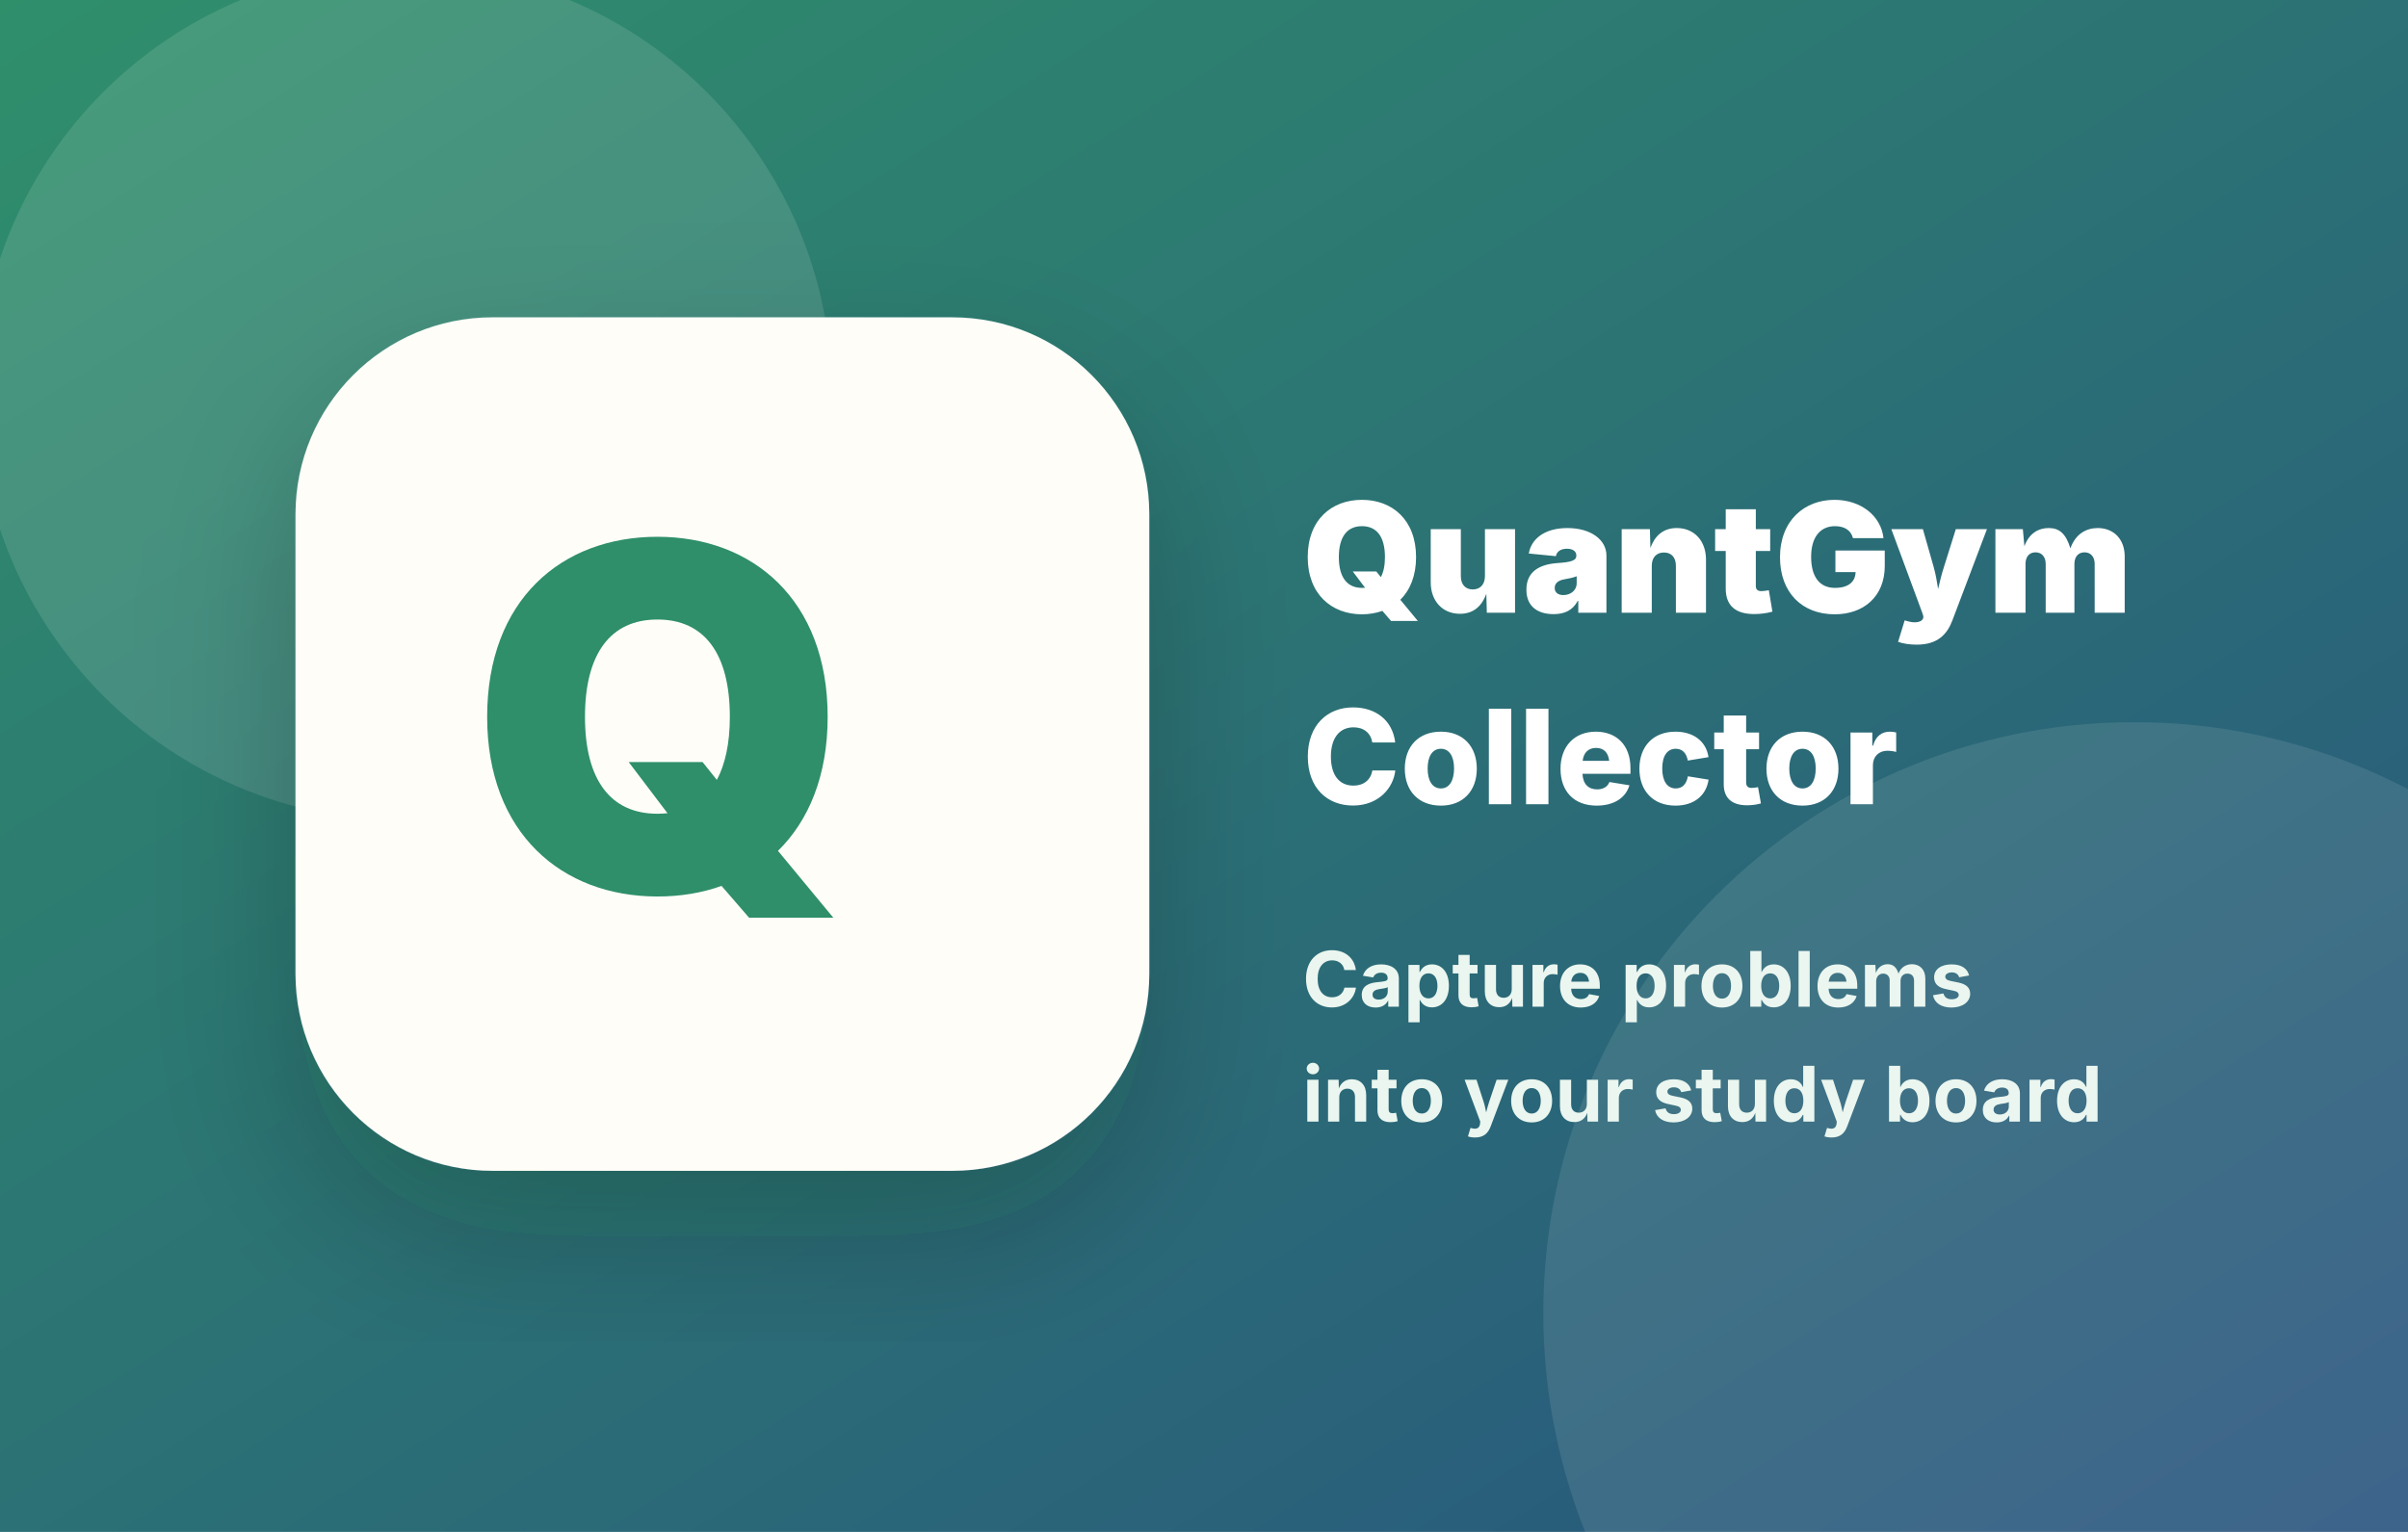
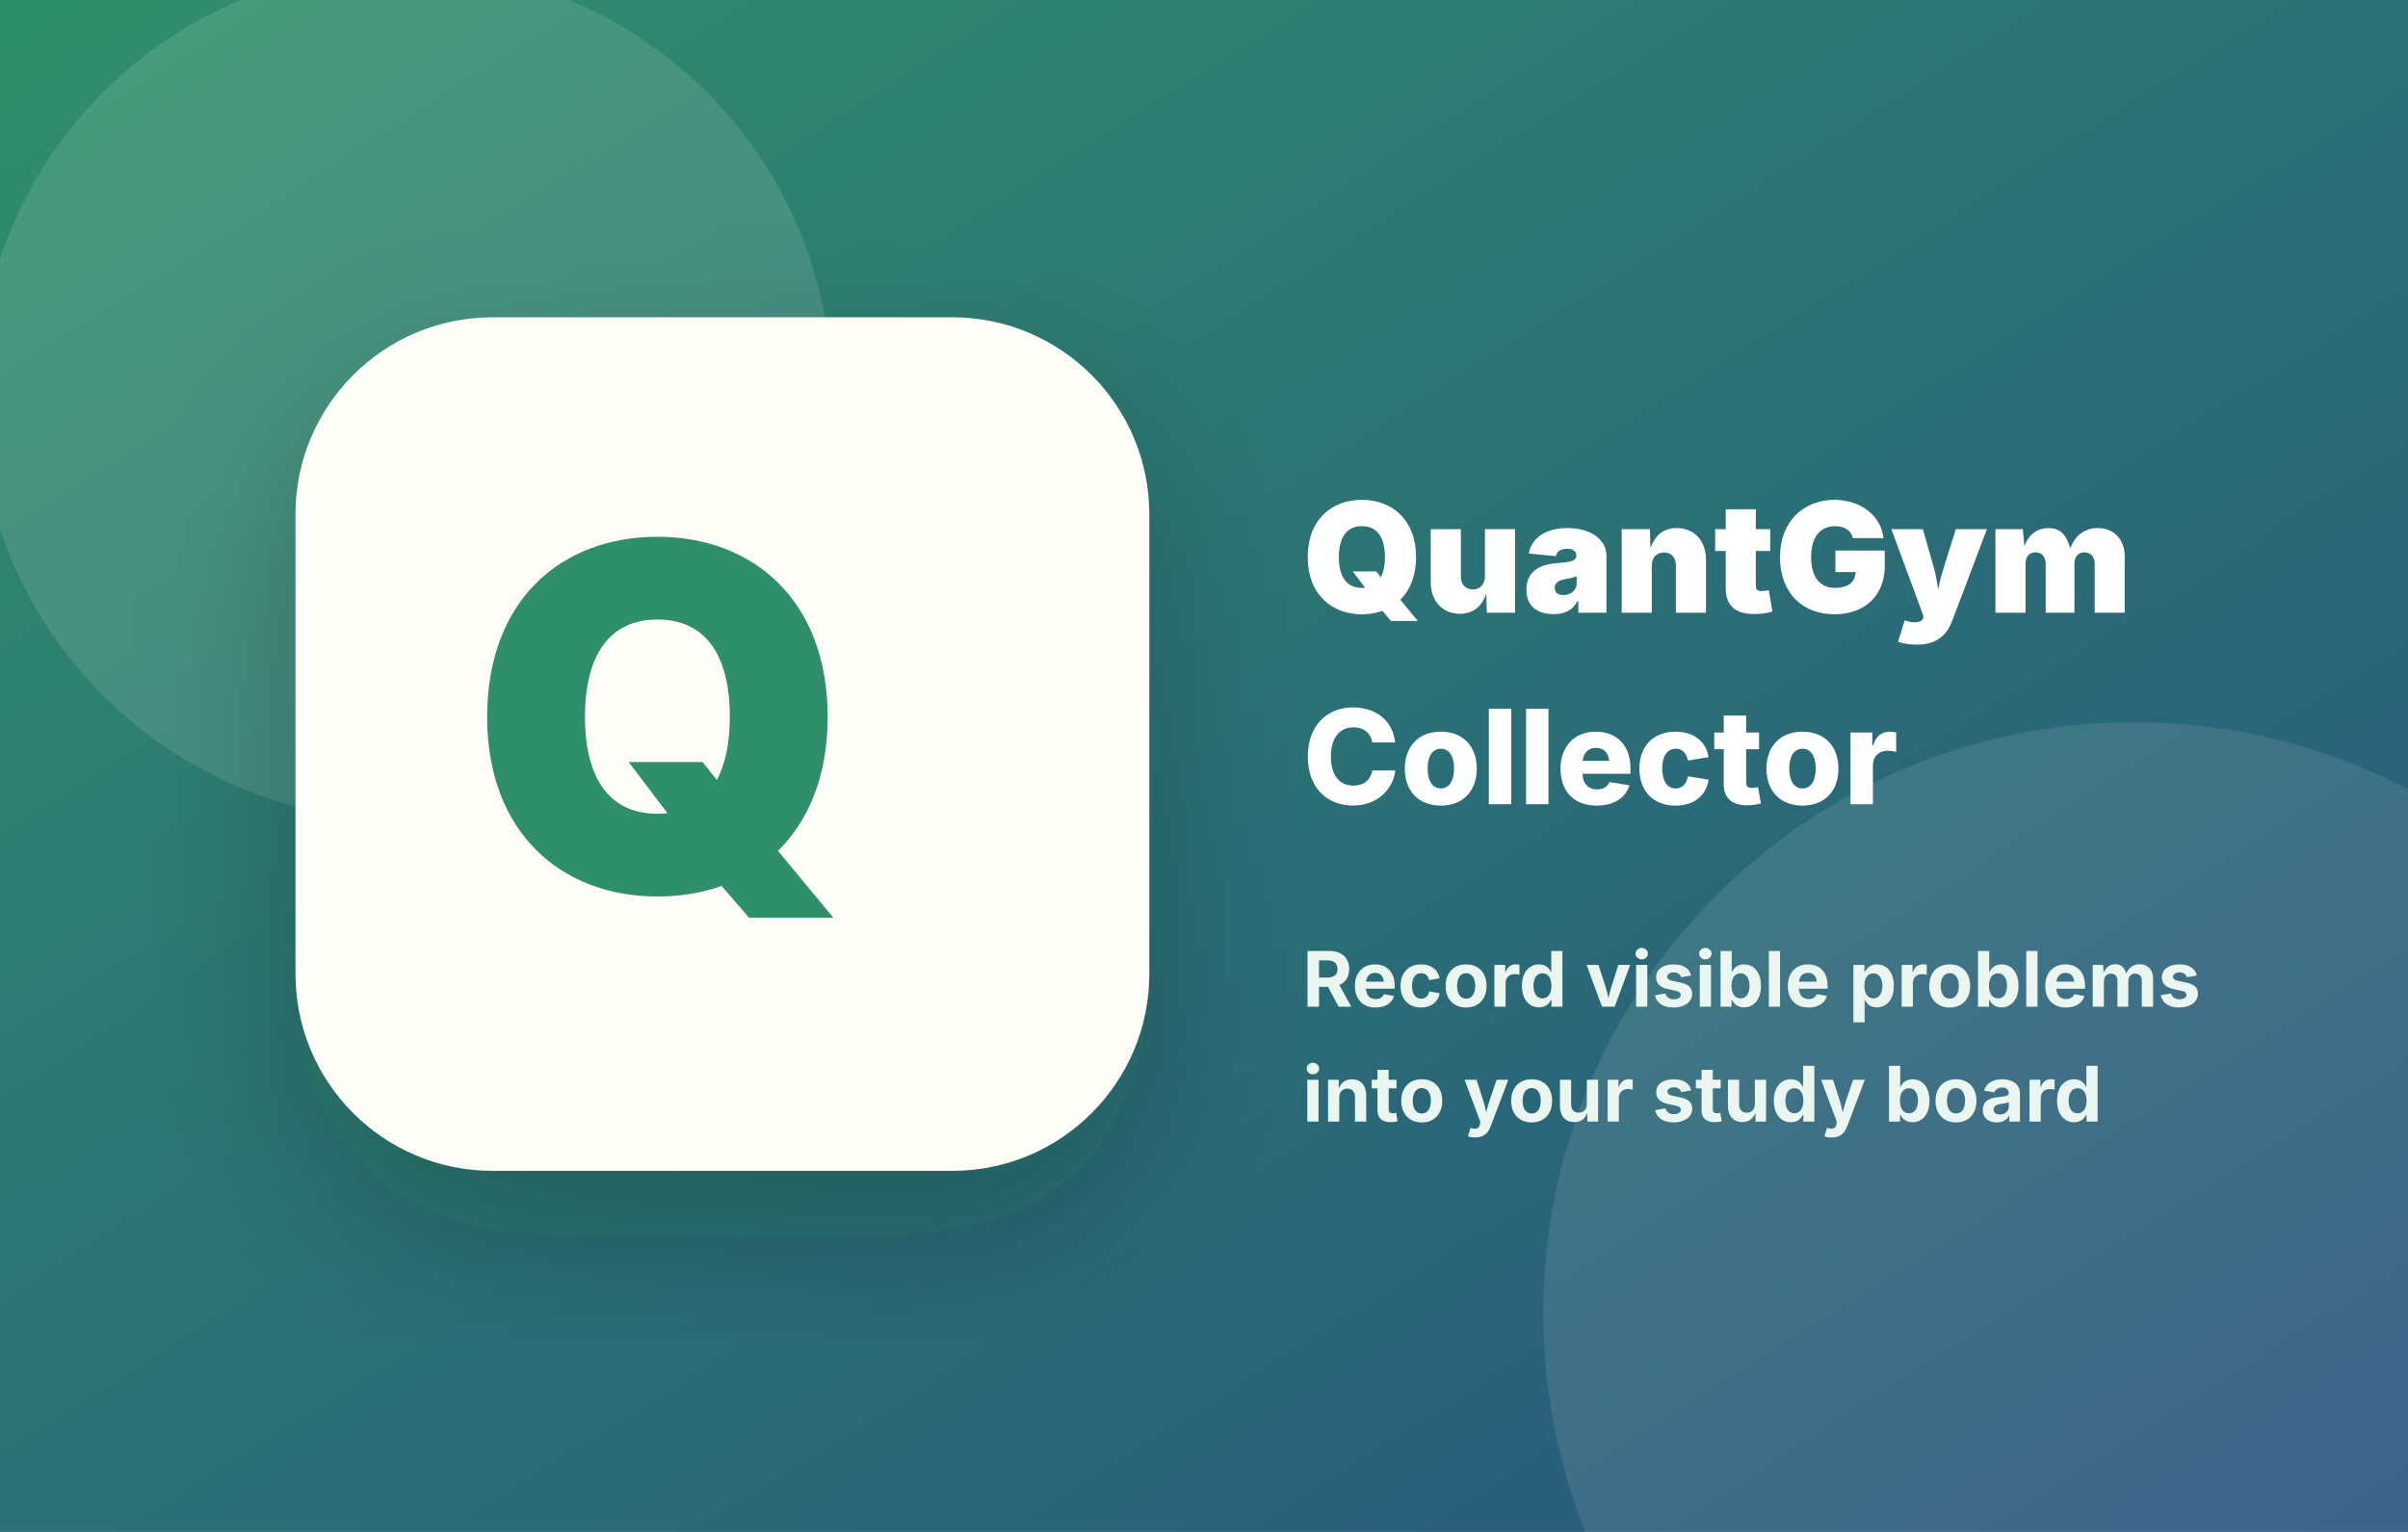
<svg xmlns="http://www.w3.org/2000/svg" width="440" height="280" viewBox="0 0 440 280">
  <defs>
    <linearGradient id="bg" x1="0" x2="1" y1="0" y2="1">
      <stop offset="0" stop-color="#2f8f6b" />
      <stop offset="1" stop-color="#28537f" />
    </linearGradient>
    <filter id="soft" x="-20%" y="-20%" width="140%" height="140%">
      <feDropShadow dx="0" dy="12" stdDeviation="14" flood-color="#102018" flood-opacity="0.22" />
    </filter>
  </defs>
  <rect width="440" height="280" fill="url(#bg)" />
  <circle cx="74" cy="72" r="78" fill="#fffdf8" opacity="0.12" />
  <circle cx="390" cy="240" r="108" fill="#fffdf8" opacity="0.10" />
  <g filter="url(#soft)">
    <rect x="54" y="58" width="156" height="156" rx="36" fill="#fffdf8" />
    <text x="86" y="163" font-family="Inter, Arial, sans-serif" font-size="88" font-weight="900" fill="#2f8f6b">Q</text>
  </g>
  <text x="238" y="112" font-family="Inter, Arial, sans-serif" font-size="28" font-weight="900" fill="#ffffff">QuantGym</text>
  <text x="238" y="147" font-family="Inter, Arial, sans-serif" font-size="24" font-weight="800" fill="#ffffff">Collector</text>
-   <text x="238" y="184" font-family="Inter, Arial, sans-serif" font-size="14" font-weight="700" fill="#eaf6ef">Capture problems</text>
+   <text x="238" y="184" font-family="Inter, Arial, sans-serif" font-size="14" font-weight="700" fill="#eaf6ef">Record visible problems</text>
  <text x="238" y="205" font-family="Inter, Arial, sans-serif" font-size="14" font-weight="700" fill="#eaf6ef">into your study board</text>
</svg>
